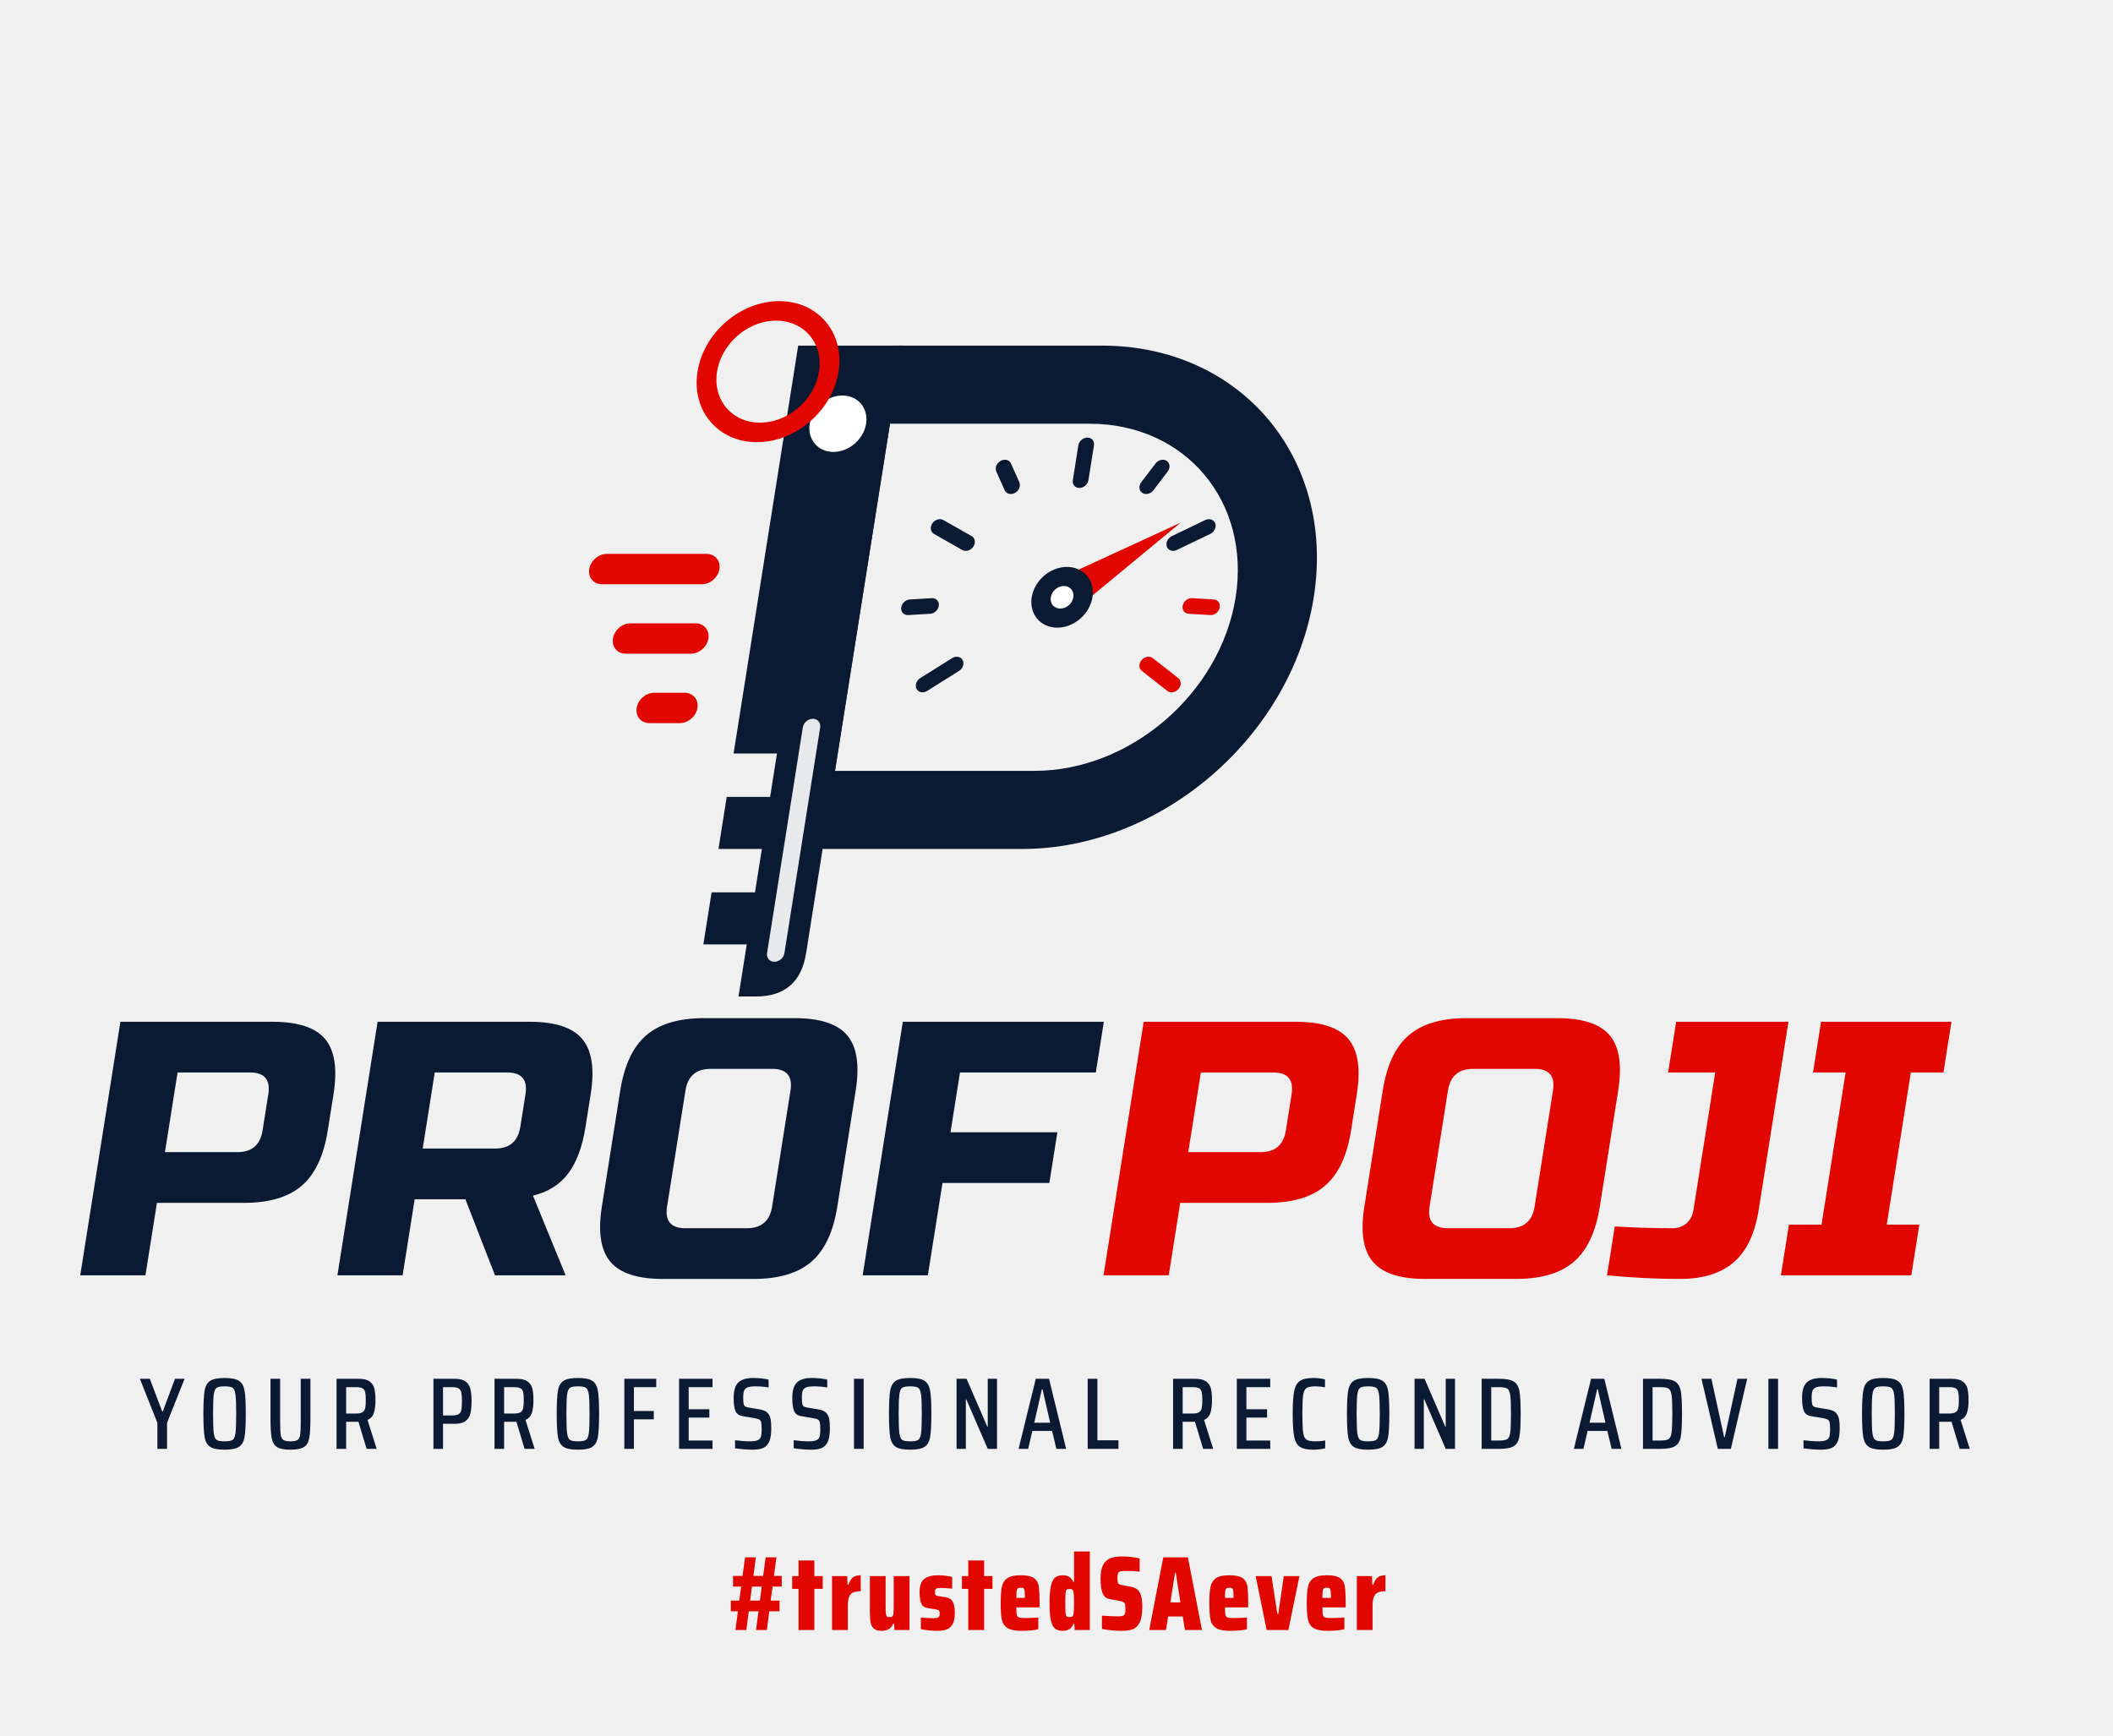
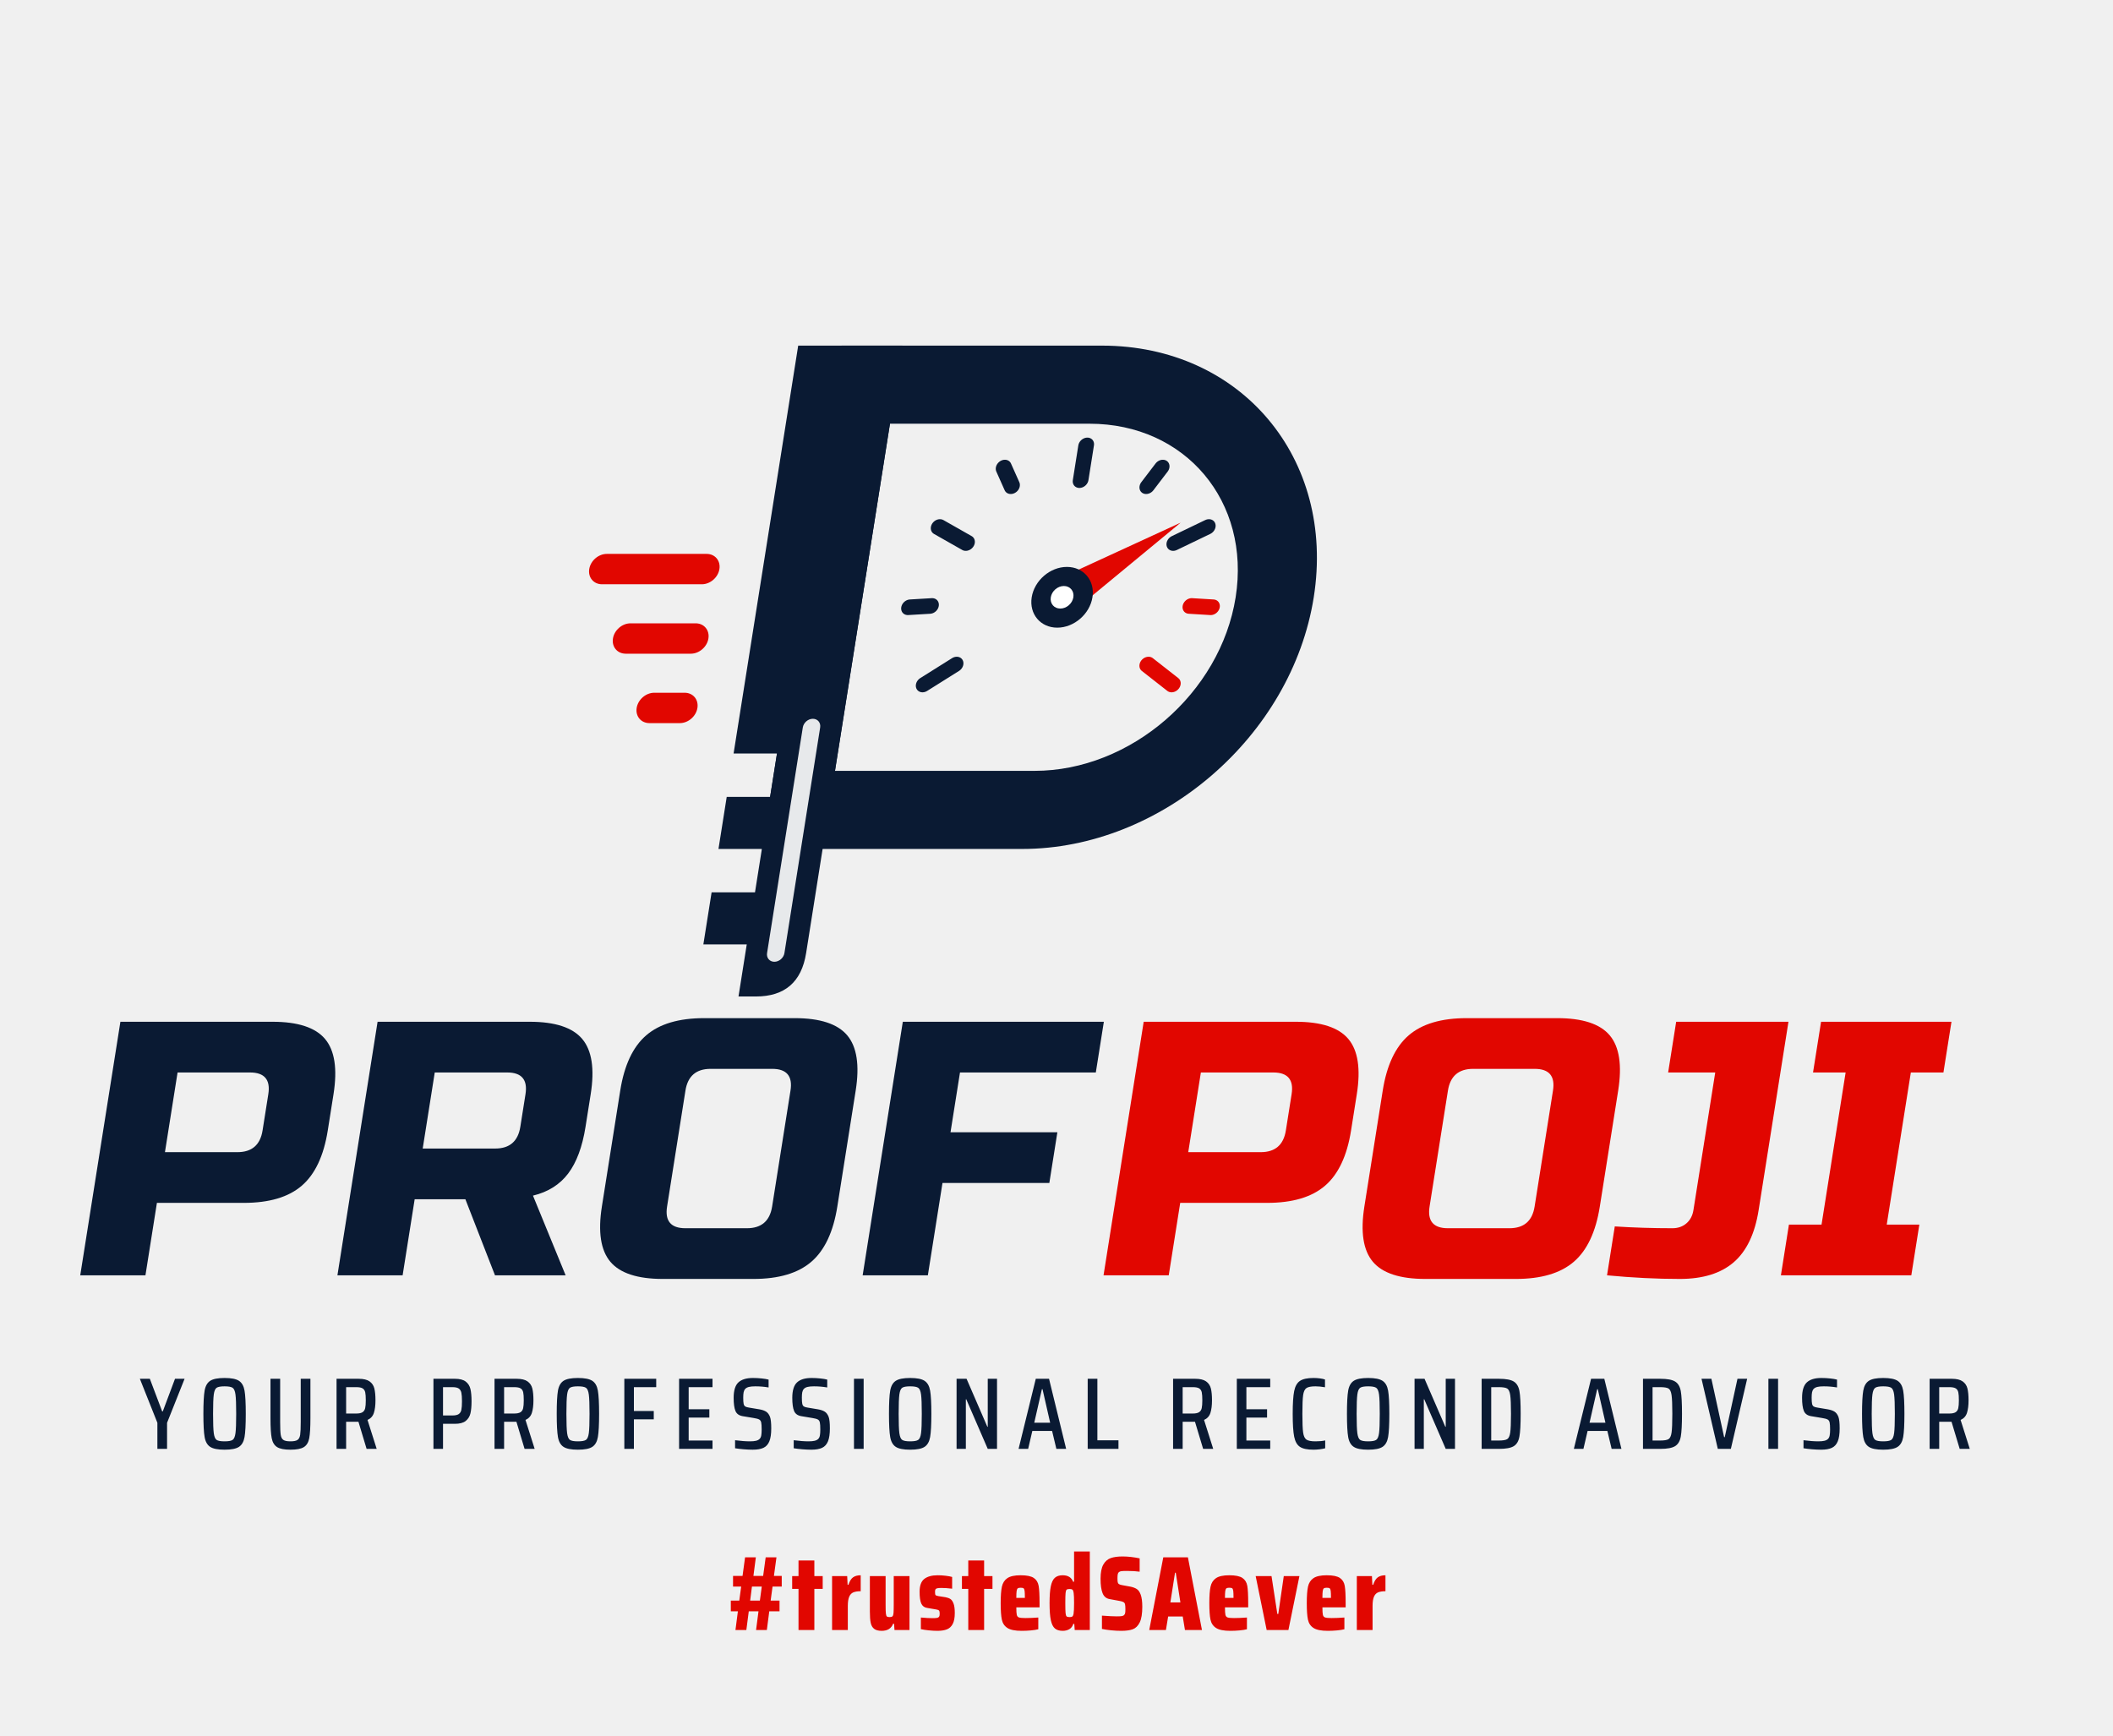
<svg xmlns="http://www.w3.org/2000/svg" viewBox="0 0 560 460" width="560" height="460">
  <g transform="translate(168.0 18) scale(1.15)">
    <g transform="skewX(-9) translate(18 0)">
      <rect x="-10" y="112" width="30" height="7" rx="3.5" fill="#E10600" />
      <rect x="-2" y="128" width="22" height="7" rx="3.5" fill="#E10600" />
      <rect x="6" y="144" width="14" height="7" rx="3.5" fill="#E10600" />
-       <path d="M52,64 H100 A58,58 0 0 1 100,180 H52 Z M54,82 V162 H100 A40,40 0 0 0 100,82 Z" fill="#0A1A33" fill-rule="evenodd" />
+       <path d="M40,64 H100 A58,58 0 0 1 100,180 H40 Z M54,82 V162 H100 A40,40 0 0 0 100,82 Z" fill="#0A1A33" fill-rule="evenodd" />
      <path d="M30,64 H54 V204 Q54,214 44,214 H40 V202 H30 V190 H40 V180 H30 V168 H40 V158 H30 Z" fill="#0A1A33" />
      <rect x="45" y="150" width="4" height="56" rx="2" fill="#FFFFFF" opacity=".9" />
-       <circle cx="42" cy="82" r="6.5" fill="#FFFFFF" />
-       <circle cx="24" cy="70" r="14" fill="none" stroke="#E10600" stroke-width="4.5" />
      <line x1="77.9" y1="137.5" x2="71.3" y2="142.1" stroke="#0A1A33" stroke-width="3.6" stroke-linecap="round" />
      <line x1="70.1" y1="124.0" x2="65.1" y2="124.3" stroke="#0A1A33" stroke-width="3.6" stroke-linecap="round" />
      <line x1="76.1" y1="109.5" x2="69.0" y2="105.8" stroke="#0A1A33" stroke-width="3.6" stroke-linecap="round" />
      <line x1="84.4" y1="96.4" x2="81.8" y2="92.1" stroke="#0A1A33" stroke-width="3.6" stroke-linecap="round" />
      <line x1="100.0" y1="95.0" x2="100.0" y2="87.0" stroke="#0A1A33" stroke-width="3.6" stroke-linecap="round" />
      <line x1="115.6" y1="96.4" x2="118.2" y2="92.1" stroke="#0A1A33" stroke-width="3.6" stroke-linecap="round" />
      <line x1="123.9" y1="109.5" x2="131.0" y2="105.8" stroke="#0A1A33" stroke-width="3.6" stroke-linecap="round" />
      <line x1="129.9" y1="124.0" x2="134.9" y2="124.3" stroke="#E10600" stroke-width="3.6" stroke-linecap="round" />
      <line x1="122.1" y1="137.5" x2="128.7" y2="142.1" stroke="#E10600" stroke-width="3.6" stroke-linecap="round" />
      <path d="M102.6,125.7 L124.6,104.8 L97.4,118.3 Z" fill="#E10600" />
      <circle cx="100" cy="122" r="7" fill="#0A1A33" />
      <circle cx="100" cy="122" r="2.6" fill="#FFFFFF" />
    </g>
  </g>
  <g transform="skewX(-9)">
    <path d="M74.8 270.8H115.12Q125.2 270.8 129.76 275.36Q134.32 279.92 134.32 290.0V299.6Q134.32 309.68 129.76 314.24Q125.2 318.8 115.12 318.8H92.08V338.0H74.8ZM117.04 290.0Q117.04 284.24 111.28 284.24H92.08V305.36H111.28Q117.04 305.36 117.04 299.6ZM142.96 270.8H183.28Q193.36 270.8 197.92 275.36Q202.48 279.92 202.48 290.0V298.64Q202.48 306.608 199.84 311.024Q197.2 315.44 191.44 316.88L203.44 338.0H184.72L173.68 317.84H160.24V338.0H142.96ZM185.2 290.0Q185.2 284.24 179.44 284.24H160.24V304.4H179.44Q185.2 304.4 185.2 298.64ZM255.28 289.04Q255.28 283.28 249.52 283.28H233.2Q227.44 283.28 227.44 289.04V319.76Q227.44 325.52 233.2 325.52H249.52Q255.28 325.52 255.28 319.76ZM272.56 319.76Q272.56 329.84 268.0 334.4Q263.44 338.96 253.36 338.96H229.36Q219.28 338.96 214.72 334.4Q210.16 329.84 210.16 319.76V289.04Q210.16 278.96 214.72 274.4Q219.28 269.84 229.36 269.84H253.36Q263.44 269.84 268.0 274.4Q272.56 278.96 272.56 289.04ZM299.44 338.0H282.16V270.8H335.44V284.24H299.44V300.08H327.76V313.52H299.44Z" fill="#0A1A33" />
    <path d="M346 270.8H386.32Q396.4 270.8 400.96 275.36Q405.52 279.92 405.52 290.0V299.6Q405.52 309.68 400.96 314.24Q396.4 318.8 386.32 318.8H363.28V338.0H346ZM388.24 290.0Q388.24 284.24 382.48 284.24H363.28V305.36H382.48Q388.24 305.36 388.24 299.6ZM457.36 289.04Q457.36 283.28 451.6 283.28H435.28Q429.52 283.28 429.52 289.04V319.76Q429.52 325.52 435.28 325.52H451.6Q457.36 325.52 457.36 319.76ZM474.64 319.76Q474.64 329.84 470.08 334.4Q465.52 338.96 455.44 338.96H431.44Q421.36 338.96 416.8 334.4Q412.24 329.84 412.24 319.76V289.04Q412.24 278.96 416.8 274.4Q421.36 269.84 431.44 269.84H455.44Q465.52 269.84 470.08 274.4Q474.64 278.96 474.64 289.04ZM479.44 338.0V325.04Q486.928 325.52 494.8 325.52Q497.008 325.52 498.304 324.224Q499.6 322.928 499.6 320.72V284.24H487.12V270.8H516.88V320.72Q516.88 330.128 512.464 334.544Q508.048 338.96 498.88 338.96Q489.712 338.96 479.44 338.0ZM560.08 338.0H525.52V324.56H534.16V284.24H525.52V270.8H560.08V284.24H551.44V324.56H560.08Z" fill="#E10600" />
  </g>
  <path d="M41.711 384.0V377.088L37.067 365.424H39.713L42.98 374.064H43.142L46.382 365.424H48.92L44.276 377.088V384.0ZM53.903 374.712Q53.903 370.419 54.227 368.57Q54.551 366.72 55.698 365.964Q56.846 365.208 59.519 365.208Q62.192 365.208 63.339 365.964Q64.487 366.72 64.811 368.57Q65.135 370.419 65.135 374.712Q65.135 379.005 64.811 380.855Q64.487 382.704 63.339 383.46Q62.192 384.216 59.519 384.216Q56.846 384.216 55.698 383.46Q54.551 382.704 54.227 380.855Q53.903 379.005 53.903 374.712ZM62.597 374.712Q62.597 371.013 62.408 369.596Q62.219 368.178 61.638 367.8Q61.058 367.422 59.519 367.422Q57.98 367.422 57.413 367.8Q56.846 368.178 56.657 369.582Q56.468 370.986 56.468 374.712Q56.468 378.438 56.657 379.842Q56.846 381.246 57.413 381.624Q57.98 382.002 59.519 382.002Q61.058 382.002 61.638 381.624Q62.219 381.246 62.408 379.828Q62.597 378.411 62.597 374.712ZM82.268 365.424V375.873Q82.268 379.518 81.957 381.165Q81.647 382.812 80.553 383.514Q79.46 384.216 76.976 384.216Q74.519 384.216 73.425 383.514Q72.332 382.812 72.008 381.151Q71.684 379.491 71.684 375.873V365.424H74.249V376.872Q74.249 379.275 74.397 380.26Q74.546 381.246 75.099 381.624Q75.653 382.002 76.976 382.002Q78.299 382.002 78.852 381.624Q79.406 381.246 79.554 380.26Q79.703 379.275 79.703 376.872V365.424ZM97.16 384.0 95 376.818H94.838H91.733V384.0H89.195V365.424H95.054Q96.971 365.424 97.943 366.112Q98.915 366.801 99.212 367.989Q99.509 369.177 99.509 371.121Q99.509 373.146 99.09 374.456Q98.672 375.765 97.403 376.332L99.833 384.0ZM96.944 371.121Q96.944 369.717 96.795 369.015Q96.647 368.313 96.12 367.976Q95.594 367.638 94.433 367.638H91.733V374.631H94.406Q95.54 374.631 96.08 374.28Q96.62 373.929 96.782 373.213Q96.944 372.498 96.944 371.121ZM114.874 365.424H120.571Q122.461 365.424 123.42 366.153Q124.378 366.882 124.675 368.124Q124.972 369.366 124.972 371.391Q124.972 373.362 124.675 374.604Q124.378 375.846 123.42 376.602Q122.461 377.358 120.544 377.358H117.412V384.0H114.874ZM119.896 375.144Q121.03 375.144 121.57 374.779Q122.11 374.415 122.272 373.659Q122.434 372.903 122.434 371.391Q122.434 369.852 122.272 369.11Q122.11 368.367 121.584 368.002Q121.057 367.638 119.896 367.638H117.412V375.144ZM139.027 384.0 136.867 376.818H136.705H133.6V384.0H131.062V365.424H136.921Q138.838 365.424 139.81 366.112Q140.782 366.801 141.079 367.989Q141.376 369.177 141.376 371.121Q141.376 373.146 140.958 374.456Q140.539 375.765 139.27 376.332L141.7 384.0ZM138.811 371.121Q138.811 369.717 138.663 369.015Q138.514 368.313 137.988 367.976Q137.461 367.638 136.3 367.638H133.6V374.631H136.273Q137.407 374.631 137.947 374.28Q138.487 373.929 138.649 373.213Q138.811 372.498 138.811 371.121ZM147.547 374.712Q147.547 370.419 147.871 368.57Q148.195 366.72 149.342 365.964Q150.49 365.208 153.163 365.208Q155.836 365.208 156.983 365.964Q158.131 366.72 158.455 368.57Q158.779 370.419 158.779 374.712Q158.779 379.005 158.455 380.855Q158.131 382.704 156.983 383.46Q155.836 384.216 153.163 384.216Q150.49 384.216 149.342 383.46Q148.195 382.704 147.871 380.855Q147.547 379.005 147.547 374.712ZM156.241 374.712Q156.241 371.013 156.052 369.596Q155.863 368.178 155.282 367.8Q154.702 367.422 153.163 367.422Q151.624 367.422 151.057 367.8Q150.49 368.178 150.301 369.582Q150.112 370.986 150.112 374.712Q150.112 378.438 150.301 379.842Q150.49 381.246 151.057 381.624Q151.624 382.002 153.163 382.002Q154.702 382.002 155.282 381.624Q155.863 381.246 156.052 379.828Q156.241 378.411 156.241 374.712ZM165.463 384.0V365.424H173.914V367.638H168.001V373.956H173.266V376.17H168.001V384.0ZM179.977 384.0V365.424H188.833V367.638H182.515V373.497H187.996V375.711H182.515V381.786H188.833V384.0ZM194.814 383.838V381.705Q197.136 382.002 198.729 382.002Q199.755 382.002 200.363 381.853Q200.97 381.705 201.321 381.354Q201.645 381.03 201.753 380.436Q201.861 379.842 201.861 378.87Q201.861 377.547 201.74 376.994Q201.618 376.44 201.2 376.211Q200.781 375.981 199.755 375.819L196.839 375.333Q195.381 375.09 194.909 373.942Q194.436 372.795 194.436 370.473Q194.436 367.557 195.692 366.383Q196.947 365.208 199.566 365.208Q200.7 365.208 201.848 365.33Q202.995 365.451 203.697 365.64V367.719Q201.969 367.422 200.187 367.422Q199.08 367.422 198.459 367.584Q197.838 367.746 197.514 368.097Q197.19 368.448 197.082 368.988Q196.974 369.528 196.974 370.419Q196.974 371.553 197.082 372.053Q197.19 372.552 197.501 372.755Q197.811 372.957 198.54 373.065L201.294 373.524Q202.374 373.713 203.036 374.132Q203.697 374.55 204.075 375.522Q204.399 376.44 204.399 378.573Q204.399 380.76 203.9 381.988Q203.4 383.217 202.347 383.716Q201.294 384.216 199.485 384.216Q198.405 384.216 197.109 384.108Q195.813 384.0 194.814 383.838ZM210.354 383.838V381.705Q212.676 382.002 214.269 382.002Q215.295 382.002 215.903 381.853Q216.51 381.705 216.861 381.354Q217.185 381.03 217.293 380.436Q217.401 379.842 217.401 378.87Q217.401 377.547 217.28 376.994Q217.158 376.44 216.74 376.211Q216.321 375.981 215.295 375.819L212.379 375.333Q210.921 375.09 210.449 373.942Q209.976 372.795 209.976 370.473Q209.976 367.557 211.232 366.383Q212.487 365.208 215.106 365.208Q216.24 365.208 217.388 365.33Q218.535 365.451 219.237 365.64V367.719Q217.509 367.422 215.727 367.422Q214.62 367.422 213.999 367.584Q213.378 367.746 213.054 368.097Q212.73 368.448 212.622 368.988Q212.514 369.528 212.514 370.419Q212.514 371.553 212.622 372.053Q212.73 372.552 213.041 372.755Q213.351 372.957 214.08 373.065L216.834 373.524Q217.914 373.713 218.576 374.132Q219.237 374.55 219.615 375.522Q219.939 376.44 219.939 378.573Q219.939 380.76 219.44 381.988Q218.94 383.217 217.887 383.716Q216.834 384.216 215.025 384.216Q213.945 384.216 212.649 384.108Q211.353 384.0 210.354 383.838ZM226.326 384.0V365.424H228.891V384.0ZM235.602 374.712Q235.602 370.419 235.926 368.57Q236.25 366.72 237.397 365.964Q238.545 365.208 241.218 365.208Q243.891 365.208 245.038 365.964Q246.186 366.72 246.51 368.57Q246.834 370.419 246.834 374.712Q246.834 379.005 246.51 380.855Q246.186 382.704 245.038 383.46Q243.891 384.216 241.218 384.216Q238.545 384.216 237.397 383.46Q236.25 382.704 235.926 380.855Q235.602 379.005 235.602 374.712ZM244.296 374.712Q244.296 371.013 244.107 369.596Q243.918 368.178 243.337 367.8Q242.757 367.422 241.218 367.422Q239.679 367.422 239.112 367.8Q238.545 368.178 238.356 369.582Q238.167 370.986 238.167 374.712Q238.167 378.438 238.356 379.842Q238.545 381.246 239.112 381.624Q239.679 382.002 241.218 382.002Q242.757 382.002 243.337 381.624Q243.918 381.246 244.107 379.828Q244.296 378.411 244.296 374.712ZM261.78 384.0 256.083 370.851H255.975V384.0H253.518V365.424H256.164L261.672 378.141H261.78V365.424H264.237V384.0ZM279.966 384.0 278.832 379.248H273.594L272.487 384.0H269.949L274.512 365.424H278.022L282.558 384.0ZM276.294 368.178H276.132L274.107 377.061H278.319ZM288.269 384.0V365.424H290.834V381.732H296.423V384.0ZM318.863 384.0 316.703 376.818H316.541H313.436V384.0H310.898V365.424H316.757Q318.674 365.424 319.646 366.112Q320.618 366.801 320.915 367.989Q321.212 369.177 321.212 371.121Q321.212 373.146 320.794 374.456Q320.375 375.765 319.106 376.332L321.536 384.0ZM318.647 371.121Q318.647 369.717 318.499 369.015Q318.35 368.313 317.824 367.976Q317.297 367.638 316.136 367.638H313.436V374.631H316.109Q317.243 374.631 317.783 374.28Q318.323 373.929 318.485 373.213Q318.647 372.498 318.647 371.121ZM327.788 384.0V365.424H336.644V367.638H330.326V373.497H335.807V375.711H330.326V381.786H336.644V384.0ZM348.134 384.216Q345.65 384.216 344.516 383.46Q343.382 382.704 342.99 380.774Q342.599 378.843 342.599 374.712Q342.599 370.608 342.99 368.678Q343.382 366.747 344.529 365.978Q345.677 365.208 348.134 365.208Q348.944 365.208 349.794 365.316Q350.645 365.424 351.158 365.613V367.665Q349.727 367.422 348.647 367.422Q346.919 367.422 346.244 367.881Q345.569 368.34 345.366 369.744Q345.164 371.148 345.164 374.712Q345.164 378.276 345.366 379.68Q345.569 381.084 346.244 381.543Q346.919 382.002 348.647 382.002Q350.159 382.002 351.212 381.759V383.838Q350.645 384.0 349.767 384.108Q348.89 384.216 348.134 384.216ZM356.978 374.712Q356.978 370.419 357.302 368.57Q357.626 366.72 358.773 365.964Q359.921 365.208 362.594 365.208Q365.267 365.208 366.414 365.964Q367.562 366.72 367.886 368.57Q368.21 370.419 368.21 374.712Q368.21 379.005 367.886 380.855Q367.562 382.704 366.414 383.46Q365.267 384.216 362.594 384.216Q359.921 384.216 358.773 383.46Q357.626 382.704 357.302 380.855Q356.978 379.005 356.978 374.712ZM365.672 374.712Q365.672 371.013 365.483 369.596Q365.294 368.178 364.713 367.8Q364.133 367.422 362.594 367.422Q361.055 367.422 360.488 367.8Q359.921 368.178 359.732 369.582Q359.543 370.986 359.543 374.712Q359.543 378.438 359.732 379.842Q359.921 381.246 360.488 381.624Q361.055 382.002 362.594 382.002Q364.133 382.002 364.713 381.624Q365.294 381.246 365.483 379.828Q365.672 378.411 365.672 374.712ZM383.155 384.0 377.458 370.851H377.35V384.0H374.893V365.424H377.539L383.047 378.141H383.155V365.424H385.612V384.0ZM392.674 365.424H397.264Q400.018 365.424 401.193 366.153Q402.367 366.882 402.691 368.678Q403.015 370.473 403.015 374.712Q403.015 378.951 402.691 380.746Q402.367 382.542 401.193 383.271Q400.018 384.0 397.264 384.0H392.674ZM397.21 381.786Q398.83 381.786 399.438 381.422Q400.045 381.057 400.248 379.693Q400.45 378.33 400.45 374.712Q400.45 371.121 400.248 369.744Q400.045 368.367 399.438 368.002Q398.83 367.638 397.21 367.638H395.212V381.786ZM427.129 384.0 425.995 379.248H420.757L419.65 384.0H417.112L421.675 365.424H425.185L429.721 384.0ZM423.457 368.178H423.295L421.27 377.061H425.482ZM435.433 365.424H440.023Q442.777 365.424 443.951 366.153Q445.126 366.882 445.45 368.678Q445.774 370.473 445.774 374.712Q445.774 378.951 445.45 380.746Q445.126 382.542 443.951 383.271Q442.777 384.0 440.023 384.0H435.433ZM439.969 381.786Q441.589 381.786 442.196 381.422Q442.804 381.057 443.006 379.693Q443.209 378.33 443.209 374.712Q443.209 371.121 443.006 369.744Q442.804 368.367 442.196 368.002Q441.589 367.638 439.969 367.638H437.971V381.786ZM455.266 384.0 450.946 365.424H453.565L456.94 380.895H457.102L460.477 365.424H463.042L458.722 384.0ZM468.672 384.0V365.424H471.237V384.0ZM477.975 383.838V381.705Q480.297 382.002 481.89 382.002Q482.916 382.002 483.524 381.853Q484.131 381.705 484.482 381.354Q484.806 381.03 484.914 380.436Q485.022 379.842 485.022 378.87Q485.022 377.547 484.901 376.994Q484.779 376.44 484.361 376.211Q483.942 375.981 482.916 375.819L480 375.333Q478.542 375.09 478.07 373.942Q477.597 372.795 477.597 370.473Q477.597 367.557 478.853 366.383Q480.108 365.208 482.727 365.208Q483.861 365.208 485.009 365.33Q486.156 365.451 486.858 365.64V367.719Q485.13 367.422 483.348 367.422Q482.241 367.422 481.62 367.584Q480.999 367.746 480.675 368.097Q480.351 368.448 480.243 368.988Q480.135 369.528 480.135 370.419Q480.135 371.553 480.243 372.053Q480.351 372.552 480.662 372.755Q480.972 372.957 481.701 373.065L484.455 373.524Q485.535 373.713 486.197 374.132Q486.858 374.55 487.236 375.522Q487.56 376.44 487.56 378.573Q487.56 380.76 487.061 381.988Q486.561 383.217 485.508 383.716Q484.455 384.216 482.646 384.216Q481.566 384.216 480.27 384.108Q478.974 384.0 477.975 383.838ZM493.488 374.712Q493.488 370.419 493.812 368.57Q494.136 366.72 495.284 365.964Q496.431 365.208 499.104 365.208Q501.777 365.208 502.925 365.964Q504.072 366.72 504.396 368.57Q504.72 370.419 504.72 374.712Q504.72 379.005 504.396 380.855Q504.072 382.704 502.925 383.46Q501.777 384.216 499.104 384.216Q496.431 384.216 495.284 383.46Q494.136 382.704 493.812 380.855Q493.488 379.005 493.488 374.712ZM502.182 374.712Q502.182 371.013 501.993 369.596Q501.804 368.178 501.224 367.8Q500.643 367.422 499.104 367.422Q497.565 367.422 496.998 367.8Q496.431 368.178 496.242 369.582Q496.053 370.986 496.053 374.712Q496.053 378.438 496.242 379.842Q496.431 381.246 496.998 381.624Q497.565 382.002 499.104 382.002Q500.643 382.002 501.224 381.624Q501.804 381.246 501.993 379.828Q502.182 378.411 502.182 374.712ZM519.369 384.0 517.209 376.818H517.047H513.942V384.0H511.404V365.424H517.263Q519.18 365.424 520.152 366.112Q521.124 366.801 521.421 367.989Q521.718 369.177 521.718 371.121Q521.718 373.146 521.3 374.456Q520.881 375.765 519.612 376.332L522.042 384.0ZM519.153 371.121Q519.153 369.717 519.005 369.015Q518.856 368.313 518.33 367.976Q517.803 367.638 516.642 367.638H513.942V374.631H516.615Q517.749 374.631 518.289 374.28Q518.829 373.929 518.991 373.213Q519.153 372.498 519.153 371.121Z" fill="#0A1A33" />
  <path d="M200.378 432.0 201.022 427.044H198.446L197.802 432.0H194.918L195.562 427.044H193.686V424.216H195.926L196.43 420.492H194.274V417.664H196.794L197.466 412.736H200.322L199.678 417.664H202.254L202.926 412.736H205.782L205.11 417.664H207.182V420.492H204.746L204.242 424.216H206.594V427.044H203.878L203.234 432.0ZM201.89 420.492H199.286L198.81 424.216H201.386ZM211.626 432.0V421.108H209.946V417.72H211.626V413.576H215.826V417.72H218.038V421.108H215.826V432.0ZM220.522 417.72H224.526L224.638 420.016H224.862Q225.31 418.616 226.066 418.056Q226.822 417.496 228.11 417.496V421.724Q226.878 421.724 226.15 422.032Q225.422 422.34 225.058 423.194Q224.694 424.048 224.694 425.644V432.0H220.522ZM236.95 430.348H236.698Q235.97 432.224 233.674 432.224Q232.358 432.224 231.672 431.692Q230.986 431.16 230.762 430.11Q230.538 429.06 230.538 427.156V417.72H234.71V425.392Q234.71 427.016 234.78 427.632Q234.85 428.248 235.046 428.416Q235.242 428.584 235.774 428.584Q236.334 428.584 236.544 428.36Q236.754 428.136 236.81 427.464Q236.866 426.792 236.866 424.944V417.72H241.038V432.0H237.062ZM244.054 431.776V428.696Q245.958 428.864 247.078 428.864Q247.946 428.864 248.324 428.794Q248.702 428.724 248.87 428.5Q249.038 428.276 249.038 427.772Q249.038 427.24 248.968 427.03Q248.898 426.82 248.702 426.722Q248.506 426.624 248.002 426.54L245.706 426.148Q244.614 425.98 244.166 425.0Q243.718 424.02 243.718 421.864Q243.718 419.456 244.95 418.476Q246.182 417.496 248.534 417.496Q249.514 417.496 250.592 417.622Q251.67 417.748 252.342 417.944V421.052Q250.634 420.856 249.486 420.856Q248.758 420.856 248.408 420.94Q248.058 421.024 247.932 421.22Q247.806 421.416 247.806 421.864Q247.806 422.564 247.932 422.732Q248.058 422.9 248.646 423.012L250.606 423.32Q251.362 423.46 251.866 423.782Q252.37 424.104 252.706 424.972Q253.042 425.84 253.042 427.492Q253.042 429.368 252.496 430.404Q251.95 431.44 250.956 431.832Q249.962 432.224 248.45 432.224Q247.414 432.224 246.168 432.098Q244.922 431.972 244.054 431.776ZM256.618 432.0V421.108H254.938V417.72H256.618V413.576H260.818V417.72H263.03V421.108H260.818V432.0ZM275.51 426.008H269.35Q269.35 427.464 269.476 427.996Q269.602 428.528 270.064 428.682Q270.526 428.836 271.758 428.836Q273.298 428.836 275.174 428.696V431.804Q274.446 432.0 273.214 432.112Q271.982 432.224 270.778 432.224Q268.174 432.224 266.998 431.468Q265.822 430.712 265.514 429.256Q265.206 427.8 265.206 424.888Q265.206 422.004 265.528 420.52Q265.85 419.036 266.97 418.266Q268.09 417.496 270.498 417.496Q272.934 417.496 273.984 418.21Q275.034 418.924 275.272 420.324Q275.51 421.724 275.51 424.888ZM269.35 423.488H271.618Q271.618 422.172 271.548 421.64Q271.478 421.108 271.268 420.954Q271.058 420.8 270.498 420.8Q269.966 420.8 269.742 420.954Q269.518 421.108 269.434 421.654Q269.35 422.2 269.35 423.488ZM278.162 424.888Q278.162 422.032 278.484 420.45Q278.806 418.868 279.548 418.182Q280.29 417.496 281.634 417.496Q283.734 417.496 284.406 419.204H284.658V411.196H288.83V432.0H284.826L284.714 430.376H284.462Q284.126 431.384 283.37 431.804Q282.614 432.224 281.662 432.224Q280.318 432.224 279.576 431.594Q278.834 430.964 278.498 429.396Q278.162 427.828 278.162 424.888ZM284.518 427.744Q284.658 426.904 284.658 424.86Q284.658 422.872 284.546 422.172Q284.462 421.528 284.238 421.332Q284.014 421.136 283.482 421.136Q282.894 421.136 282.684 421.318Q282.474 421.5 282.404 422.214Q282.334 422.928 282.334 424.86Q282.334 426.792 282.404 427.506Q282.474 428.22 282.684 428.402Q282.894 428.584 283.482 428.584Q283.986 428.584 284.196 428.43Q284.406 428.276 284.518 427.744ZM292.042 431.72V428.192Q294.59 428.388 295.934 428.388Q296.858 428.388 297.306 428.318Q297.754 428.248 297.95 427.996Q298.146 427.8 298.202 427.464Q298.258 427.128 298.258 426.484Q298.258 425.56 298.16 425.168Q298.062 424.776 297.726 424.594Q297.39 424.412 296.578 424.272L294.142 423.824Q292.742 423.6 292.21 422.242Q291.678 420.884 291.678 418.42Q291.678 415.956 292.406 414.668Q293.134 413.38 294.366 412.946Q295.598 412.512 297.502 412.512Q299.63 412.512 302.038 413.016V416.544Q300.61 416.348 298.622 416.348Q297.67 416.348 297.222 416.404Q296.774 416.46 296.55 416.656Q296.326 416.824 296.242 417.188Q296.158 417.552 296.158 418.252Q296.158 419.008 296.228 419.344Q296.298 419.68 296.536 419.834Q296.774 419.988 297.334 420.1L299.63 420.52Q300.582 420.716 301.24 421.122Q301.898 421.528 302.29 422.564Q302.738 423.74 302.738 425.84Q302.738 428.612 302.052 429.998Q301.366 431.384 300.218 431.804Q299.07 432.224 297.194 432.224Q295.878 432.224 294.478 432.084Q293.078 431.944 292.042 431.72ZM314.042 432.0 313.454 428.416H309.59L309.002 432.0H304.578L308.302 412.736H314.826L318.55 432.0ZM311.606 416.824H311.41L310.178 424.692H312.838ZM330.806 426.008H324.646Q324.646 427.464 324.772 427.996Q324.898 428.528 325.36 428.682Q325.822 428.836 327.054 428.836Q328.594 428.836 330.47 428.696V431.804Q329.742 432.0 328.51 432.112Q327.278 432.224 326.074 432.224Q323.47 432.224 322.294 431.468Q321.118 430.712 320.81 429.256Q320.502 427.8 320.502 424.888Q320.502 422.004 320.824 420.52Q321.146 419.036 322.266 418.266Q323.386 417.496 325.794 417.496Q328.23 417.496 329.28 418.21Q330.33 418.924 330.568 420.324Q330.806 421.724 330.806 424.888ZM324.646 423.488H326.914Q326.914 422.172 326.844 421.64Q326.774 421.108 326.564 420.954Q326.354 420.8 325.794 420.8Q325.262 420.8 325.038 420.954Q324.814 421.108 324.73 421.654Q324.646 422.2 324.646 423.488ZM335.698 432.0 332.786 417.72H336.986L338.526 427.744H338.778L340.234 417.72H344.378L341.466 432.0ZM356.634 426.008H350.474Q350.474 427.464 350.6 427.996Q350.726 428.528 351.188 428.682Q351.65 428.836 352.882 428.836Q354.422 428.836 356.298 428.696V431.804Q355.57 432.0 354.338 432.112Q353.106 432.224 351.902 432.224Q349.298 432.224 348.122 431.468Q346.946 430.712 346.638 429.256Q346.33 427.8 346.33 424.888Q346.33 422.004 346.652 420.52Q346.974 419.036 348.094 418.266Q349.214 417.496 351.622 417.496Q354.058 417.496 355.108 418.21Q356.158 418.924 356.396 420.324Q356.634 421.724 356.634 424.888ZM350.474 423.488H352.742Q352.742 422.172 352.672 421.64Q352.602 421.108 352.392 420.954Q352.182 420.8 351.622 420.8Q351.09 420.8 350.866 420.954Q350.642 421.108 350.558 421.654Q350.474 422.2 350.474 423.488ZM359.594 417.72H363.598L363.71 420.016H363.934Q364.382 418.616 365.138 418.056Q365.894 417.496 367.182 417.496V421.724Q365.95 421.724 365.222 422.032Q364.494 422.34 364.13 423.194Q363.766 424.048 363.766 425.644V432.0H359.594Z" fill="#E10600" />
</svg>
